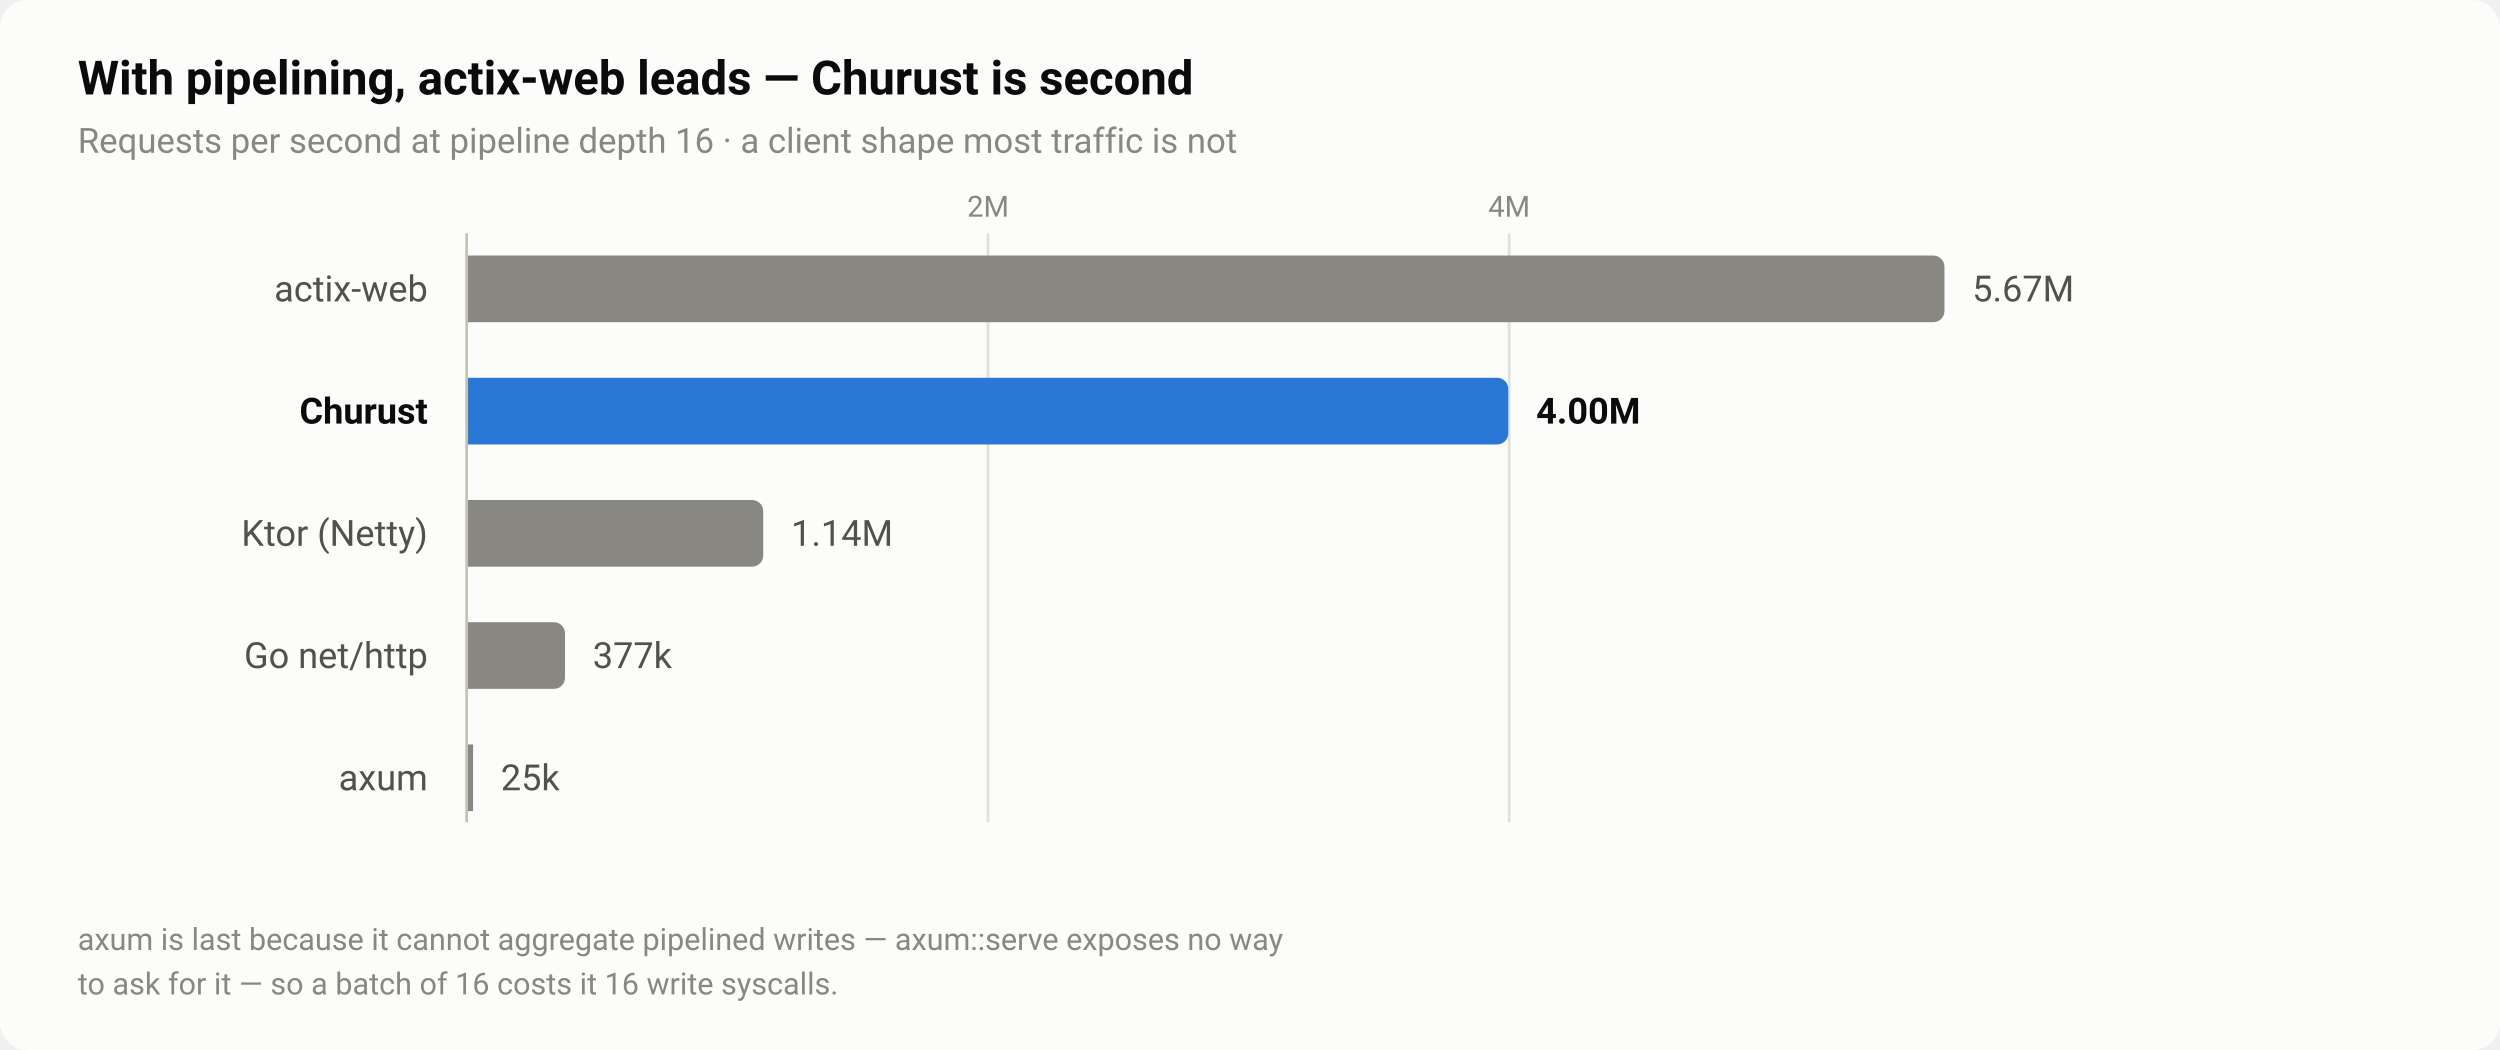
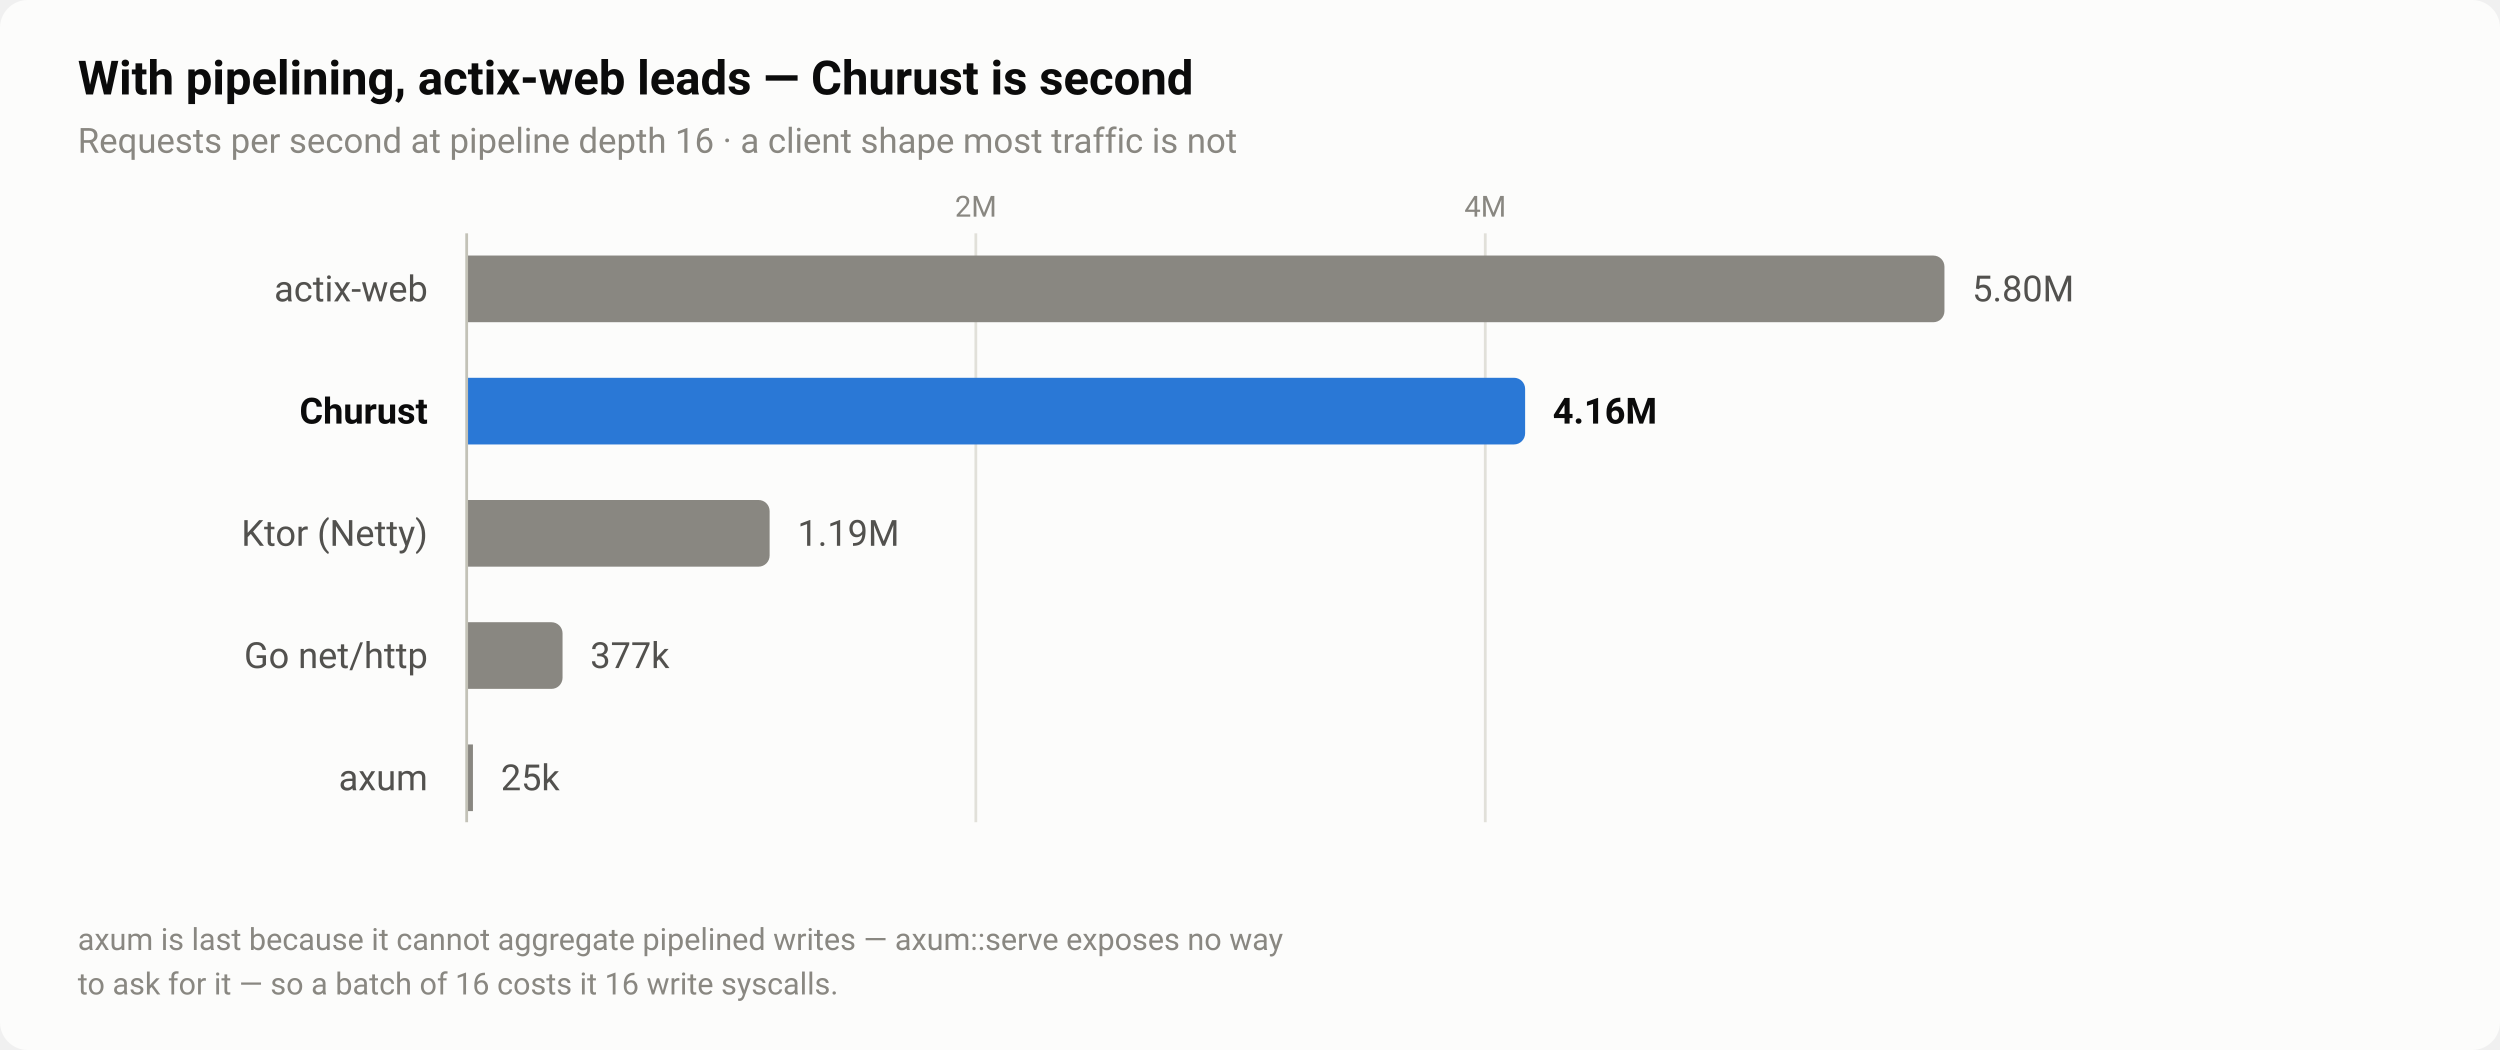
<svg xmlns="http://www.w3.org/2000/svg" viewBox="0 0 900 378" width="900" height="378" role="img" aria-labelledby="pl-t pl-d">
  <style>
text{font-family:system-ui,-apple-system,"Segoe UI",Roboto,sans-serif;}
.s{fill:#fcfcfb}.ink{fill:#0b0b0b}.ink2{fill:#52514e}.mut{fill:#898781}.acc{fill:#2a78d6}.peer{fill:#898781}.s2{fill:#eb6834}.grid{stroke:#e1e0d9}.axis{stroke:#c3c2b7}.acc-s{stroke:#2a78d6}.s2-s{stroke:#eb6834}.ring{stroke:#fcfcfb}
@media (prefers-color-scheme:dark){.s{fill:#1a1a19}.ink{fill:#ffffff}.ink2{fill:#c3c2b7}.mut{fill:#898781}.acc{fill:#3987e5}.peer{fill:#898781}.s2{fill:#d95926}.grid{stroke:#2c2c2a}.axis{stroke:#383835}.acc-s{stroke:#3987e5}.s2-s{stroke:#d95926}.ring{stroke:#1a1a19}}
</style>
  <rect class="s" width="900" height="378" rx="10" />
  <text class="ink" x="28" y="34" font-size="17" font-weight="600">With pipelining, actix-web leads — Churust is second</text>
  <text class="mut" x="28" y="55" font-size="12.5">Requests per second at pipeline depth 16 · a client shape most traffic is not</text>
-   <line class="grid" x1="355.7" y1="84" x2="355.7" y2="296" stroke-width="1" />
-   <text class="mut" x="355.7" y="78" font-size="10.5" text-anchor="middle">2M</text>
-   <line class="grid" x1="543.3" y1="84" x2="543.3" y2="296" stroke-width="1" />
-   <text class="mut" x="543.3" y="78" font-size="10.5" text-anchor="middle">4M</text>
+   <line class="grid" x1="351.3" y1="84" x2="351.3" y2="296" stroke-width="1" />
+   <text class="mut" x="351.3" y="78" font-size="10.5" text-anchor="middle">2M</text>
+   <line class="grid" x1="534.7" y1="84" x2="534.7" y2="296" stroke-width="1" />
+   <text class="mut" x="534.7" y="78" font-size="10.5" text-anchor="middle">4M</text>
  <text class="ink2" x="154" y="108.5" font-size="13" font-weight="400" text-anchor="end">actix-web</text>
  <path class="peer" d="M168,92 H696.0 A4,4 0 0 1 700.0,96 V112 A4,4 0 0 1 696.0,116 H168 Z" />
-   <text class="ink2" x="710.0" y="108.5" font-size="13" font-weight="400">5.67M</text>
+   <text class="ink2" x="710.0" y="108.5" font-size="13" font-weight="400">5.80M</text>
  <text class="ink" x="154" y="152.5" font-size="13" font-weight="600" text-anchor="end">Churust</text>
-   <path class="acc" d="M168,136 H538.976 A4,4 0 0 1 542.976,140 V156 A4,4 0 0 1 538.976,160 H168 Z" />
-   <text class="ink" x="553.0" y="152.5" font-size="13" font-weight="600">4.00M</text>
+   <path class="acc" d="M168,136 H545.044 A4,4 0 0 1 549.044,140 V156 A4,4 0 0 1 545.044,160 H168 Z" />
+   <text class="ink" x="559.0" y="152.5" font-size="13" font-weight="600">4.16M</text>
  <text class="ink2" x="154" y="196.5" font-size="13" font-weight="400" text-anchor="end">Ktor (Netty)</text>
-   <path class="peer" d="M168,180 H270.757 A4,4 0 0 1 274.757,184 V200 A4,4 0 0 1 270.757,204 H168 Z" />
-   <text class="ink2" x="284.8" y="196.5" font-size="13" font-weight="400">1.14M</text>
+   <path class="peer" d="M168,180 H273.065 A4,4 0 0 1 277.065,184 V200 A4,4 0 0 1 273.065,204 H168 Z" />
+   <text class="ink2" x="287.1" y="196.5" font-size="13" font-weight="400">1.19M</text>
  <text class="ink2" x="154" y="240.5" font-size="13" font-weight="400" text-anchor="end">Go net/http</text>
-   <path class="peer" d="M168,224 H199.401 A4,4 0 0 1 203.401,228 V244 A4,4 0 0 1 199.401,248 H168 Z" />
-   <text class="ink2" x="213.4" y="240.5" font-size="13" font-weight="400">377k</text>
+   <path class="peer" d="M168,224 H198.518 A4,4 0 0 1 202.518,228 V244 A4,4 0 0 1 198.518,248 H168 Z" />
+   <text class="ink2" x="212.5" y="240.5" font-size="13" font-weight="400">377k</text>
  <text class="ink2" x="154" y="284.5" font-size="13" font-weight="400" text-anchor="end">axum</text>
-   <path class="peer" d="M168,268 h2.303 v24 h-2.303 Z" />
+   <path class="peer" d="M168,268 h2.261 v24 h-2.261 Z" />
  <text class="ink2" x="180.3" y="284.5" font-size="13" font-weight="400">25k</text>
  <line class="axis" x1="168" y1="84" x2="168" y2="296" stroke-width="1" />
  <text class="mut" x="28" y="342" font-size="11">axum is last because it cannot aggregate pipelined writes — axum::serve exposes no way</text>
  <text class="mut" x="28" y="358" font-size="11">to ask for it — so a batch of 16 costs it 16 write syscalls.</text>
</svg>
